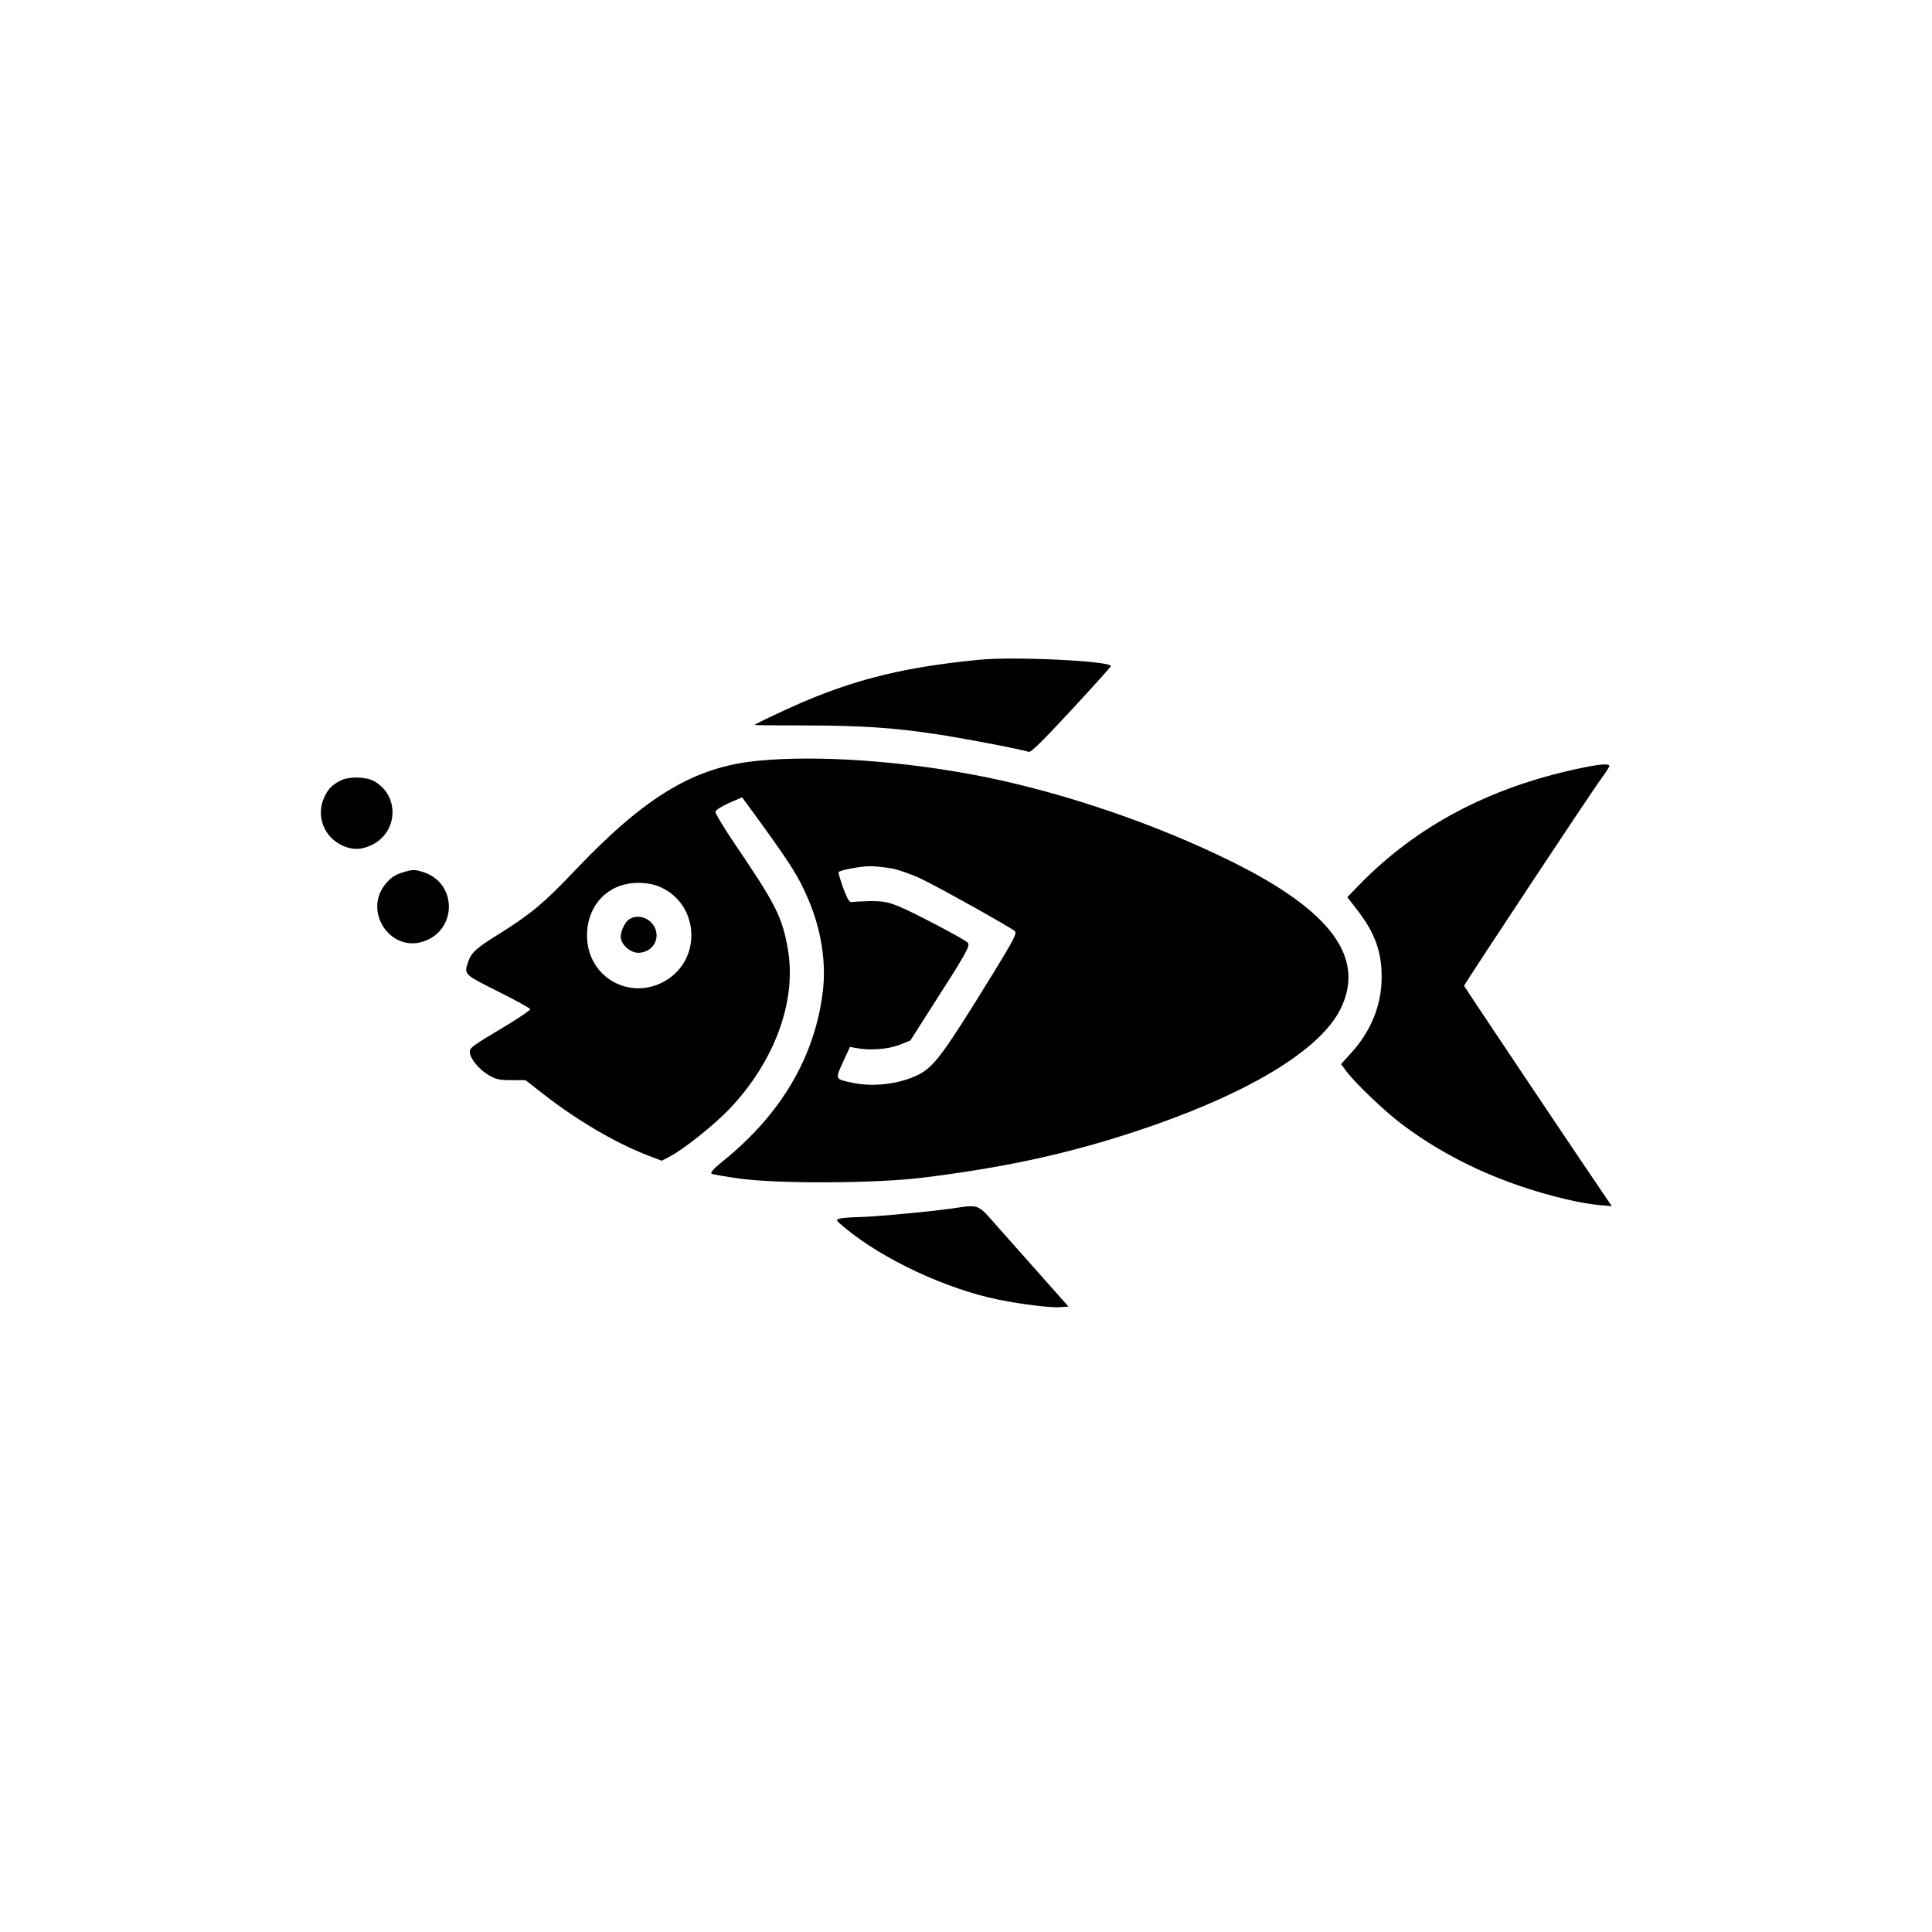
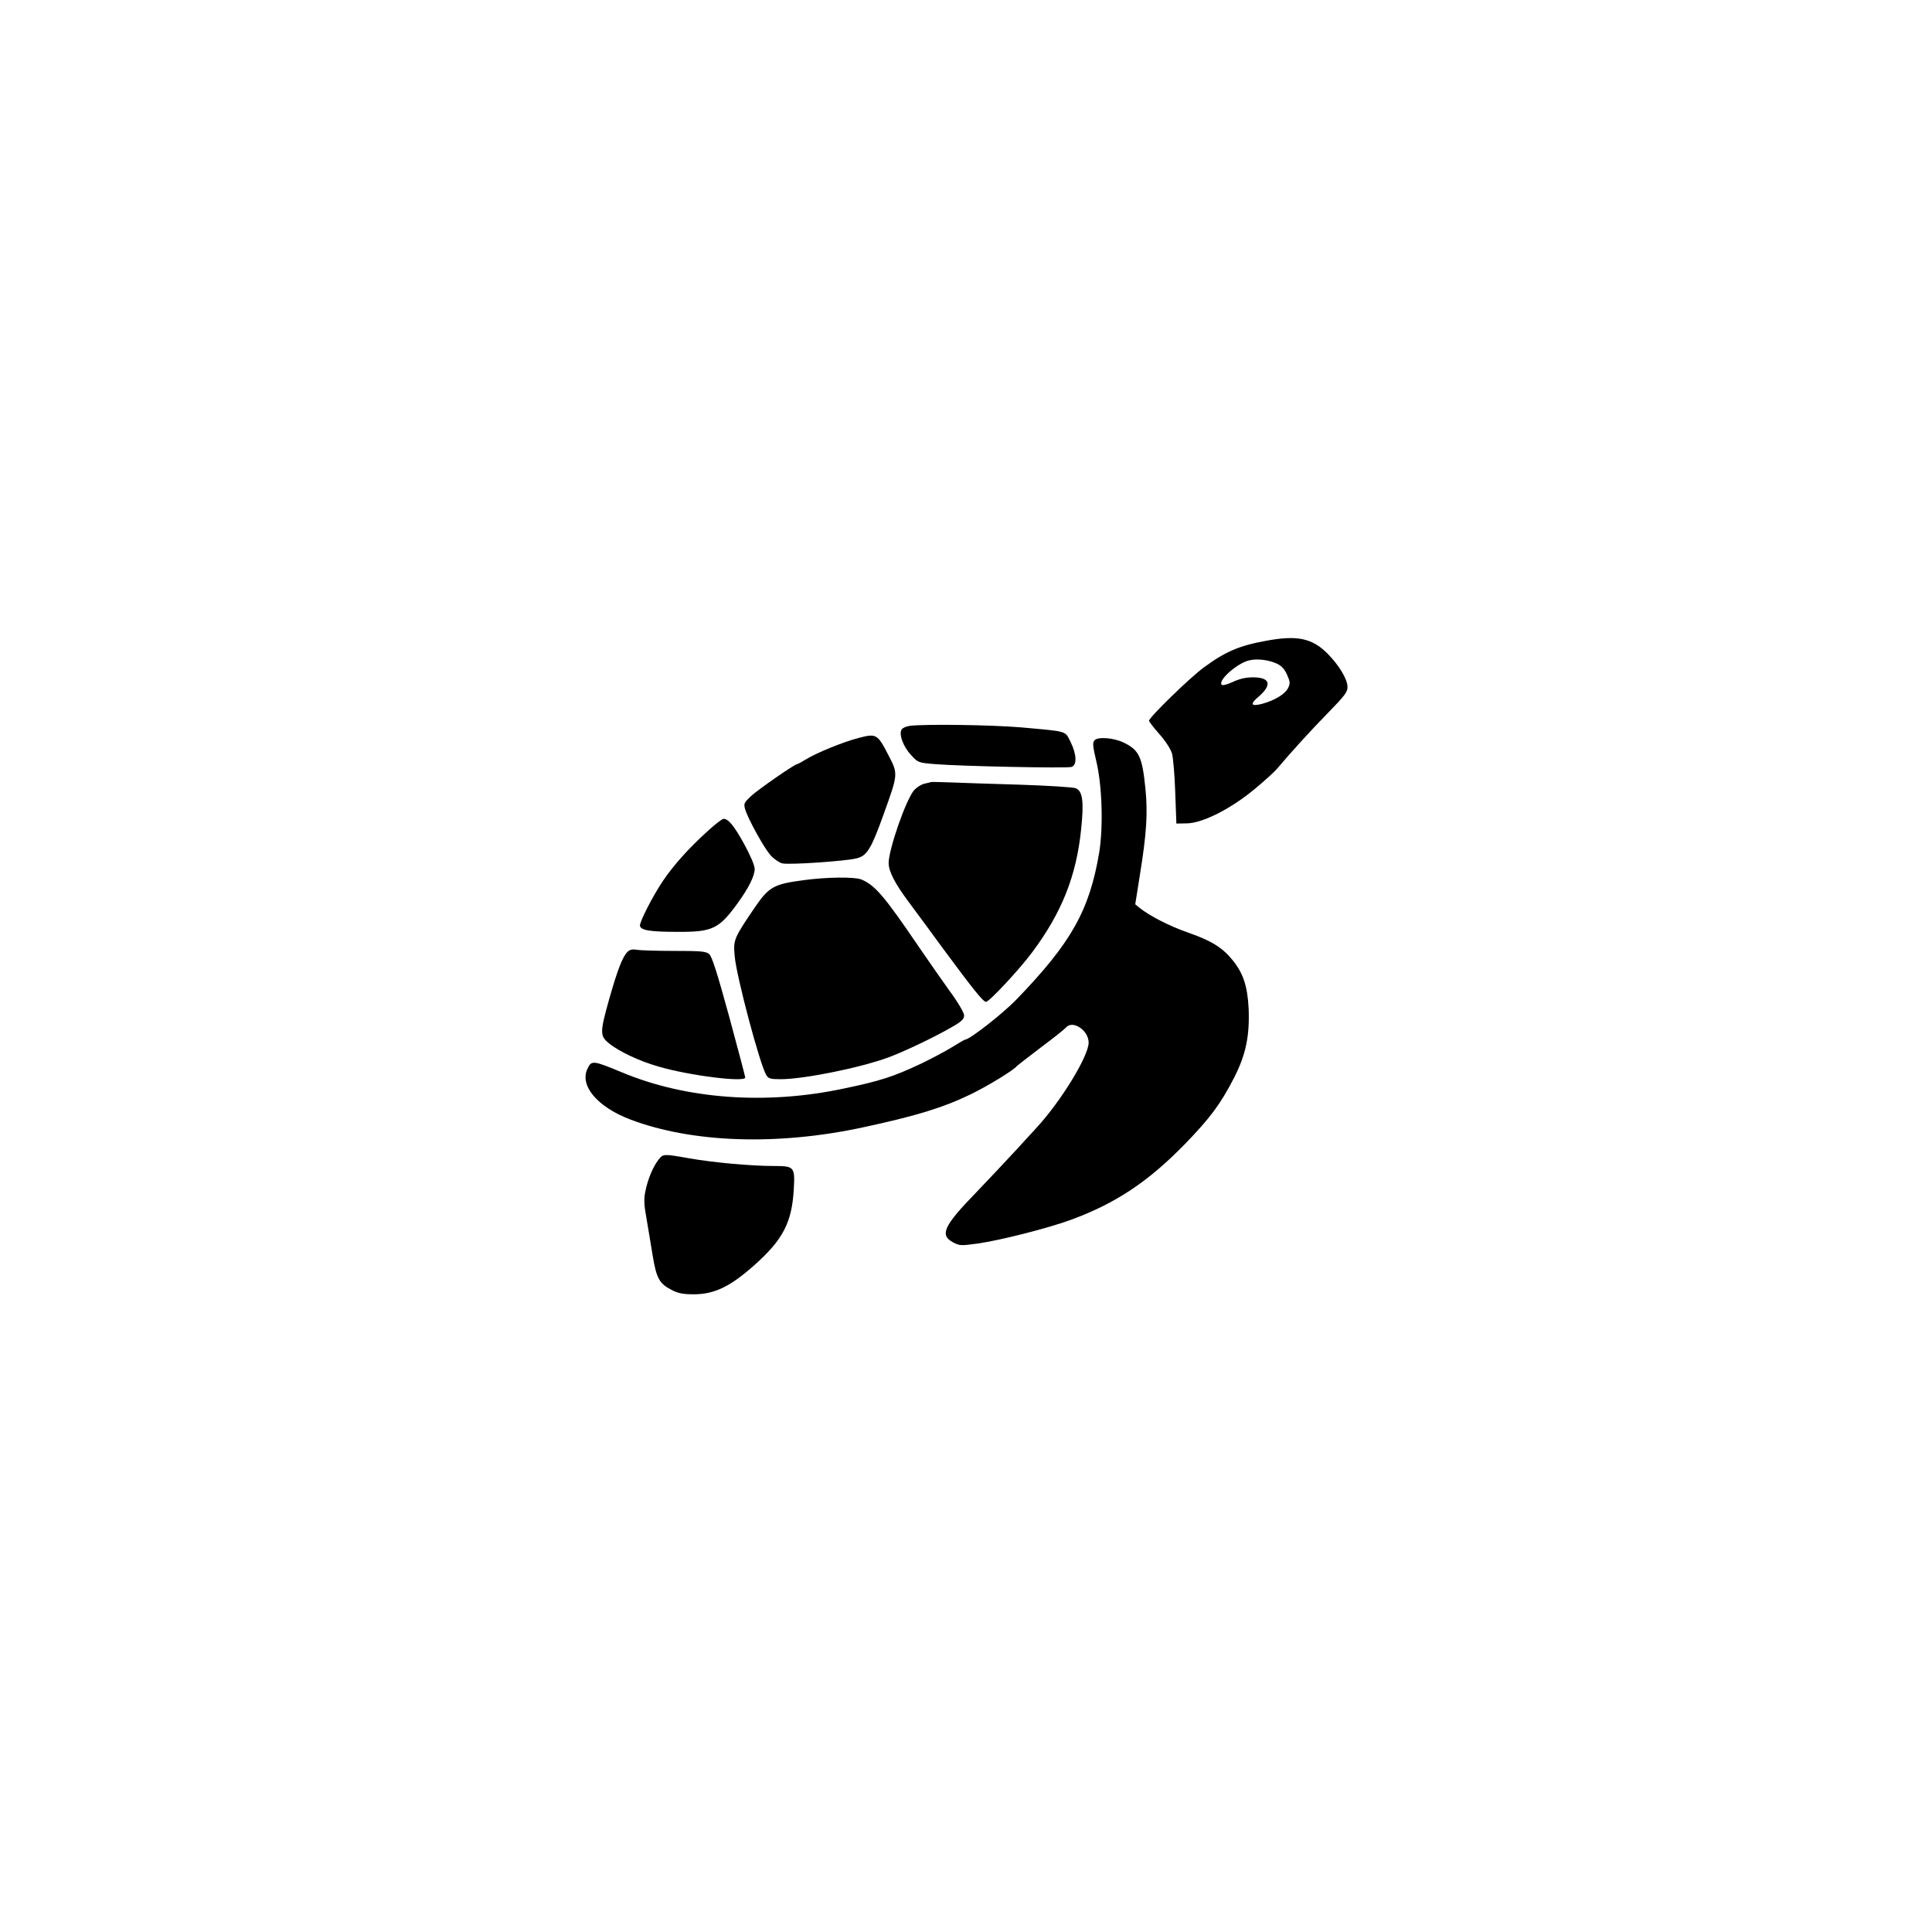
<svg xmlns="http://www.w3.org/2000/svg" viewBox="0 0 1024 1024" width="24" height="24">
  <g transform="translate(0,1024) scale(0.1,-0.1)" fill="#000000" stroke="none">
-     <path d="M5190 6743 c-435 -42 -715 -117 -1067 -284 -68 -31 -123 -59 -123 -61 0 -2 125 -3 277 -3 287 -1 451 -11 683 -46 133 -19 460 -82 492 -94 11 -5 72 55 224 219 115 124 210 230 212 235 9 27 -512 53 -698 34z" />
-     <path d="M4020 6208 c-339 -32 -598 -187 -975 -584 -159 -168 -232 -229 -395 -331 -126 -78 -152 -101 -169 -152 -22 -66 -23 -65 159 -156 94 -47 170 -89 170 -94 0 -6 -55 -43 -122 -84 -186 -111 -198 -120 -198 -142 0 -33 47 -92 98 -122 40 -24 58 -28 122 -28 l75 0 95 -74 c180 -140 382 -259 556 -326 l71 -27 41 21 c74 38 237 168 320 255 239 253 355 571 308 844 -30 172 -62 236 -284 563 -57 84 -102 159 -100 167 2 9 34 29 72 46 l69 30 18 -24 c239 -326 280 -391 335 -521 67 -159 94 -331 75 -485 -42 -345 -221 -650 -529 -898 -51 -41 -69 -62 -60 -67 7 -4 72 -15 143 -25 203 -29 723 -27 975 4 475 59 826 139 1225 278 531 186 884 406 989 614 136 273 -48 523 -579 785 -399 197 -882 362 -1315 449 -413 82 -870 115 -1190 84z m712 -572 c36 -8 99 -30 140 -49 84 -38 486 -263 507 -282 12 -11 -6 -46 -114 -222 -265 -431 -314 -497 -397 -539 -97 -49 -238 -67 -350 -43 -93 20 -92 17 -50 110 l37 80 34 -6 c72 -14 169 -6 228 17 l58 23 102 160 c193 300 218 344 202 359 -21 20 -285 159 -365 192 -57 23 -83 28 -149 28 -44 -1 -88 -3 -98 -5 -15 -3 -24 11 -48 75 -16 44 -27 82 -24 84 11 11 114 30 165 31 30 0 85 -6 122 -13z m-1227 -100 c194 -90 216 -363 38 -484 -181 -122 -415 -9 -431 207 -8 124 49 229 152 277 71 33 171 33 241 0z" />
-     <path d="M3337 5369 c-23 -13 -47 -62 -47 -94 0 -40 50 -85 93 -85 54 0 97 41 97 92 0 73 -81 123 -143 87z" />
-     <path d="M8355 6164 c-468 -102 -846 -303 -1147 -610 l-67 -69 50 -65 c95 -121 133 -224 132 -360 0 -145 -56 -285 -160 -399 l-55 -61 28 -38 c47 -63 205 -214 296 -282 246 -185 538 -318 867 -396 58 -14 137 -28 175 -31 l69 -6 -30 44 c-157 230 -753 1120 -753 1124 0 8 680 1036 727 1098 23 31 43 62 43 67 0 15 -55 10 -175 -16z" />
-     <path d="M1805 6103 c-46 -24 -66 -45 -86 -88 -47 -101 -1 -216 103 -260 49 -20 94 -19 143 4 147 66 155 267 15 342 -43 23 -133 24 -175 2z" />
-     <path d="M2128 5614 c-32 -10 -58 -27 -82 -56 -124 -144 20 -367 198 -308 177 58 181 303 7 365 -52 18 -62 18 -123 -1z" />
-     <path d="M5040 3834 c-138 -19 -414 -44 -495 -45 -39 -1 -81 -4 -94 -8 -23 -6 -22 -8 25 -47 201 -168 541 -327 819 -383 125 -25 278 -44 329 -39 l39 3 -134 151 c-74 83 -180 203 -237 267 -116 131 -95 123 -252 101z" />
+     <path d="M6712 6844 c-144 -26 -218 -58 -332 -142 -74 -54 -290 -265 -290 -282 0 -5 25 -37 55 -71 33 -37 59 -78 67 -103 6 -22 14 -115 17 -206 l6 -165 57 1 c84 2 233 78 358 182 52 43 106 92 119 108 77 91 178 202 270 296 89 91 104 111 103 138 -1 42 -45 114 -106 176 -82 82 -161 98 -324 68z m57 -122 c23 -11 40 -29 53 -59 17 -39 17 -45 4 -72 -17 -31 -70 -63 -135 -81 -60 -16 -68 -3 -22 36 75 64 64 104 -28 104 -38 0 -73 -8 -108 -25 -34 -15 -55 -20 -59 -13 -16 25 84 113 147 128 42 10 103 3 148 -18z" />
+     <path d="M4823 6393 c-17 -2 -37 -10 -43 -18 -18 -22 6 -92 49 -137 36 -40 39 -41 127 -48 127 -11 698 -23 723 -15 30 9 28 67 -5 133 -30 60 -11 54 -265 77 -157 13 -503 18 -586 8z" />
+     <path d="M4552 6329 c-82 -21 -227 -80 -284 -116 -21 -13 -40 -23 -43 -23 -13 0 -206 -134 -244 -169 -37 -35 -40 -40 -32 -69 15 -52 102 -209 136 -246 17 -19 45 -38 61 -42 34 -9 341 12 396 27 54 14 76 51 141 232 78 217 78 214 25 316 -57 111 -64 114 -156 90z" />
+     <path d="M5801 6316 c-11 -13 -9 -31 9 -108 32 -131 38 -351 16 -487 -52 -307 -148 -478 -440 -780 -73 -75 -247 -211 -270 -211 -3 0 -36 -19 -73 -42 -38 -23 -110 -61 -160 -85 -151 -71 -217 -92 -413 -133 -410 -87 -833 -56 -1173 86 -154 64 -162 65 -183 20 -44 -90 53 -204 228 -270 328 -124 780 -139 1233 -41 279 60 421 103 570 175 87 42 230 129 245 150 3 3 59 47 125 97 66 49 126 97 134 106 35 43 121 -13 121 -79 0 -71 -146 -310 -275 -450 -5 -6 -55 -60 -110 -120 -55 -60 -149 -159 -209 -222 -175 -180 -197 -228 -124 -267 34 -18 42 -18 130 -6 119 17 365 79 492 125 238 87 411 202 606 402 133 137 189 212 260 350 63 123 84 222 78 369 -6 117 -28 186 -85 256 -54 67 -113 103 -233 145 -99 34 -206 89 -260 132 l-23 19 26 164 c34 212 41 320 28 449 -17 171 -34 205 -117 245 -53 25 -136 31 -153 11z" />
+     <path d="M4935 6095 c-5 -2 -22 -6 -37 -9 -15 -4 -38 -18 -52 -33 -42 -45 -136 -314 -136 -388 1 -45 32 -106 108 -208 38 -51 120 -162 182 -247 155 -210 211 -280 226 -280 17 0 176 170 245 263 156 209 234 404 259 650 16 149 8 204 -28 219 -15 6 -148 14 -297 19 -148 4 -313 10 -365 12 -52 2 -99 3 -105 2z" />
+     <path d="M3754 5838 c-102 -92 -183 -182 -241 -268 -52 -77 -125 -219 -121 -237 4 -24 55 -32 199 -32 185 -1 219 15 318 151 59 81 91 146 91 182 0 19 -22 70 -55 131 -54 98 -84 135 -110 135 -7 0 -44 -28 -81 -62z" />
+     <path d="M4260 5575 c-159 -21 -184 -35 -259 -144 -112 -165 -115 -172 -107 -259 9 -106 134 -577 168 -631 11 -18 22 -21 76 -21 121 0 424 61 572 116 86 32 245 108 338 162 49 28 62 41 62 60 0 14 -32 69 -77 130 -42 59 -115 163 -162 232 -182 268 -232 327 -304 358 -35 15 -182 14 -307 -3z" />
+     <path d="M3325 5194 c-26 -27 -52 -94 -96 -249 -50 -178 -50 -195 -1 -235 51 -42 160 -94 262 -123 164 -48 460 -85 460 -58 0 4 -38 149 -85 322 -65 237 -91 318 -106 332 -18 15 -44 17 -189 17 -92 0 -181 3 -197 6 -21 4 -35 1 -48 -12z" />
+     <path d="M3490 4093 c-29 -37 -56 -102 -69 -165 -9 -42 -8 -71 5 -143 8 -50 24 -139 33 -198 20 -123 36 -151 101 -184 34 -18 61 -23 117 -23 110 0 194 41 323 156 149 133 197 224 207 398 7 122 4 126 -107 126 -116 0 -318 18 -443 40 -142 25 -142 25 -167 -7z" />
  </g>
</svg>
